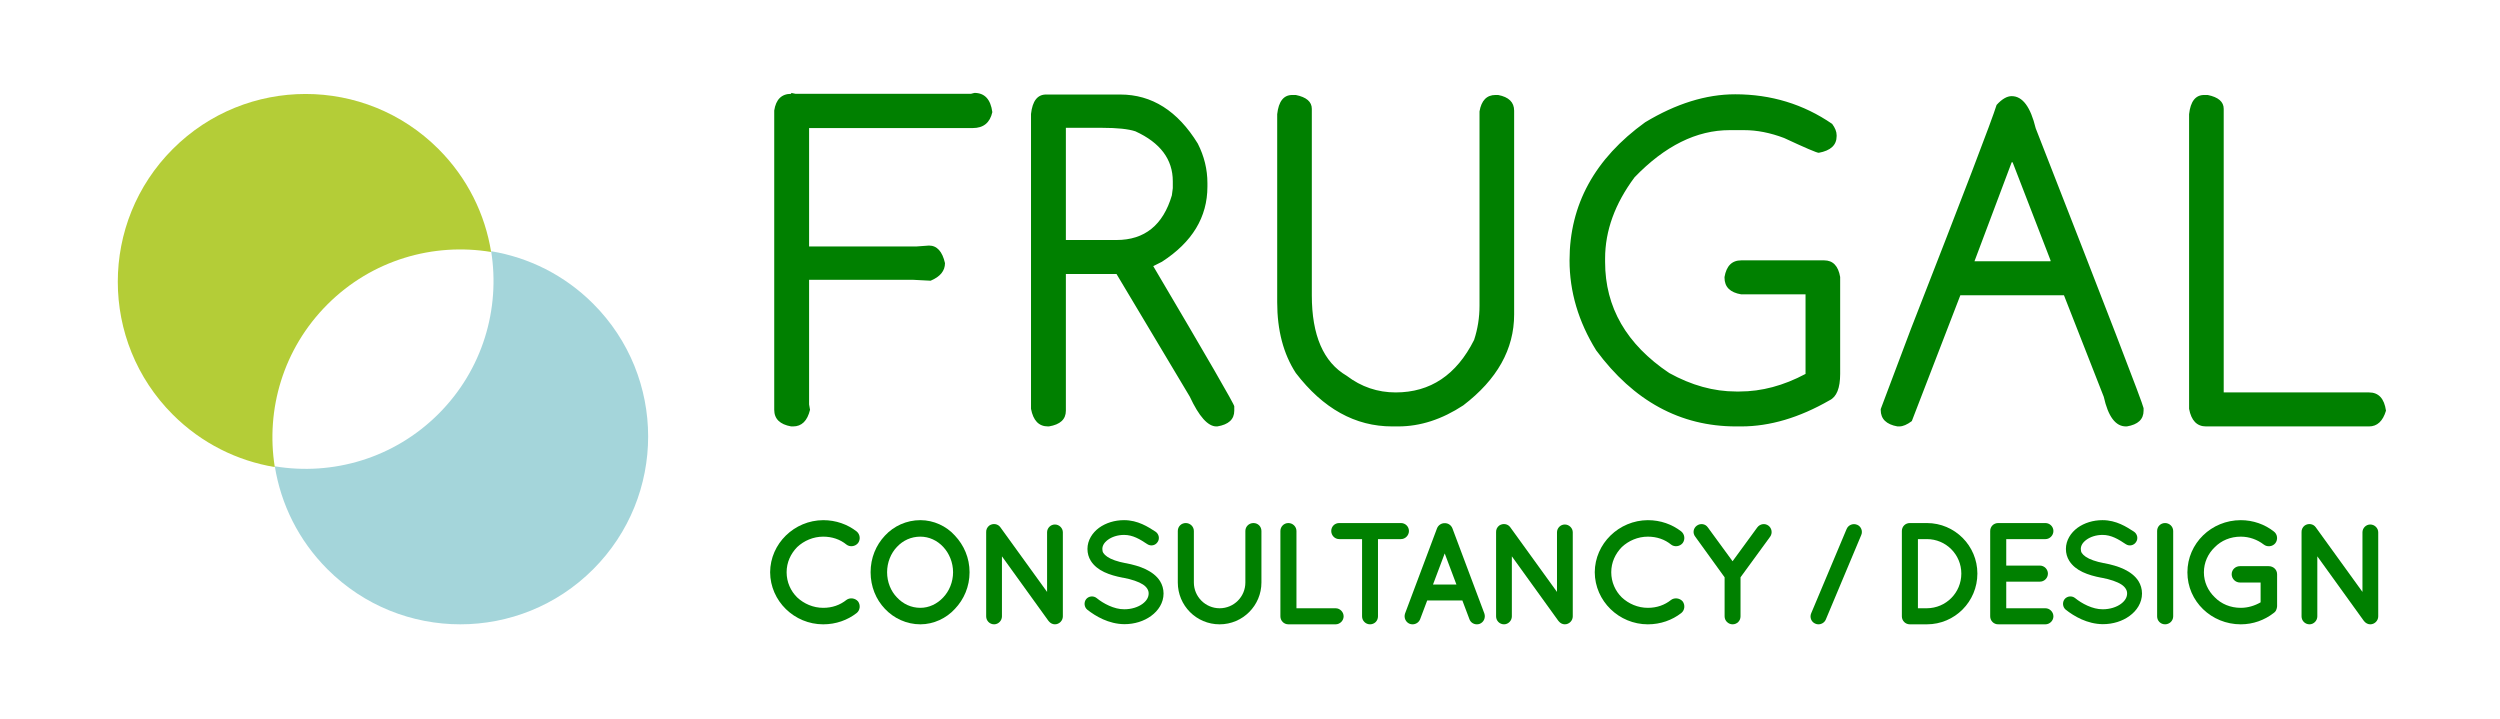
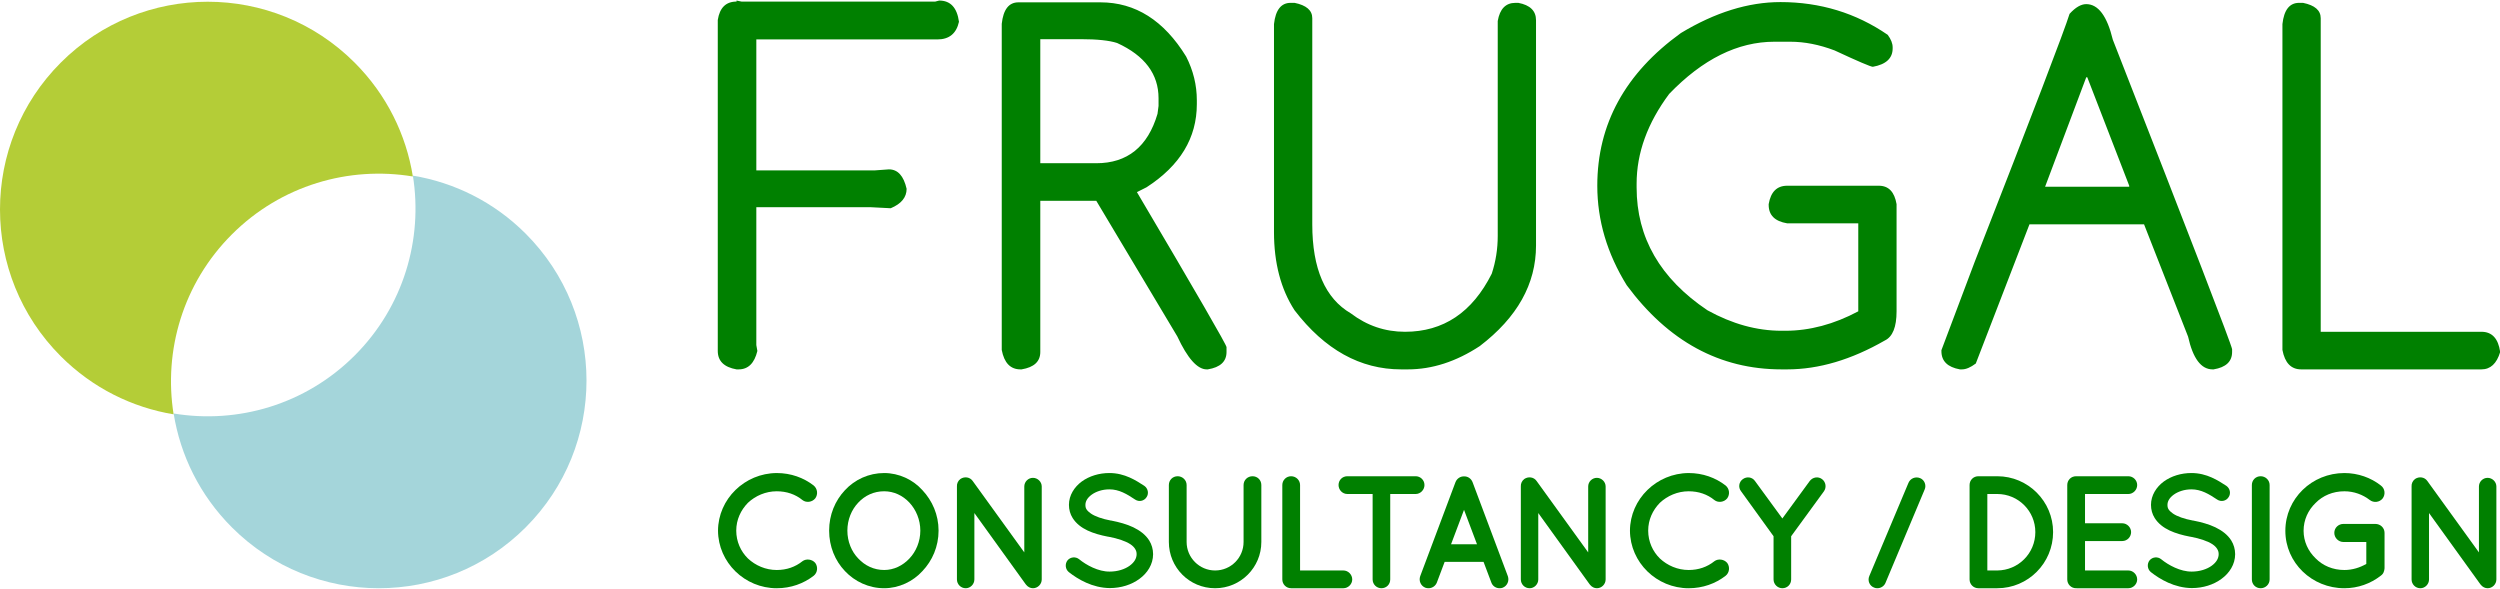
- <svg xmlns="http://www.w3.org/2000/svg" width="751.996" height="216.142" id="svg2" version="1.1">
+ <svg xmlns="http://www.w3.org/2000/svg" width="680" height="160" id="svg2" version="1.1">
  <defs id="defs4" />
-   <g id="layer2" transform="translate(0,-527.9528)" />
-   <g id="layer1" transform="translate(0,-836.2205)">
-     <g aria-label="FRUGAL" transform="scale(1.009122,0.9909603)" style="font-style:normal;font-weight:normal;font-size:13.48px;line-height:0%;font-family:sans-serif;letter-spacing:0px;word-spacing:0px;fill:#008000;fill-opacity:1;stroke:none;stroke-width:1.123" id="text3840-74">
+   <g id="layer2" transform="translate(0,-584.0945)" />
+   <g id="layer1" transform="translate(0,-892.3622)">
+     <g aria-label="FRUGAL" transform="matrix(1.009122,0,0,0.9909603,-37.6525,28.34598)" style="font-style:normal;font-weight:normal;font-size:13.48px;line-height:0%;font-family:sans-serif;letter-spacing:0px;word-spacing:0px;fill:#008000;fill-opacity:1;stroke:none;stroke-width:1.123" id="text3840-74">
      <path id="path112" style="font-style:normal;font-variant:normal;font-weight:normal;font-stretch:normal;font-size:143.783px;line-height:150%;font-family:Comfortaa;-inkscape-font-specification:Comfortaa;letter-spacing:5px;fill:#008000;fill-opacity:1;stroke-width:1.123" d="m 657.014,872.68 h 1.053 q 4.774,0.983 4.774,4.212 V 962.966 h 43.318 q 4.283,0 5.055,5.546 -1.404,4.774 -5.055,4.774 h -48.583 q -4.072,0 -5.055,-5.336 V 878.507 q 0.632,-5.827 4.493,-5.827 z m -57.374,0.351 q 4.844,0 7.161,9.759 31.874,82.984 32.155,84.95 v 0.772 q 0,3.932 -4.985,4.774 h -0.281 q -4.634,0 -6.599,-8.986 L 615.226,933.479 H 584.335 l -14.463,38.192 q -2.106,1.615 -3.721,1.615 h -0.562 q -4.985,-0.913 -4.985,-4.985 v -0.281 l 8.986,-24.291 q 23.519,-61.29 25.555,-68.03 2.387,-2.668 4.493,-2.668 z m 0,20.079 -11.093,30.048 h 22.677 V 922.878 l -11.303,-29.768 z m -82.438,-20.641 q 16.077,0 28.925,8.986 1.334,1.825 1.334,3.44 v 0.281 q 0,4.072 -5.336,5.055 -0.842,0 -10.32,-4.493 -6.178,-2.387 -11.935,-2.387 h -4.283 q -14.814,0 -28.363,14.322 -8.776,12.005 -8.776,24.643 v 1.053 q 0,20.641 19.096,33.699 9.969,5.617 19.939,5.617 h 1.053 q 9.829,0 19.658,-5.336 v -24.151 h -19.166 q -4.985,-0.842 -4.985,-5.055 v -0.211 q 0.842,-5.055 4.985,-5.055 h 24.713 q 3.932,0 4.774,5.055 v 29.417 q 0,6.459 -3.159,8.004 -13.55,7.933 -26.327,7.933 h -1.545 q -24.923,0 -41.703,-23.098 -7.933,-13.058 -7.933,-27.31 0,-25.345 22.536,-41.913 13.831,-8.495 26.819,-8.495 z m -132.004,0.211 h 1.053 q 4.774,0.983 4.774,4.212 v 56.587 q 0,18.254 10.391,24.432 6.529,5.055 14.603,5.055 15.516,0 23.379,-15.937 1.615,-4.985 1.615,-10.391 v -58.974 q 0.842,-4.985 4.774,-4.985 h 0.772 q 4.774,0.913 4.774,4.774 v 61.852 q 0,15.796 -15.165,27.591 -9.548,6.389 -19.377,6.389 h -1.825 q -16.499,0 -28.715,-16.218 -5.546,-8.706 -5.546,-21.483 V 878.507 q 0.632,-5.827 4.493,-5.827 z m -73.381,-0.14 h 22.115 q 14.112,0 23.098,14.884 2.878,5.757 2.878,12.005 v 1.053 q 0,13.901 -13.55,22.817 l -2.598,1.334 q 24.151,41.633 24.151,42.545 v 1.334 q 0,3.932 -5.055,4.774 h -0.281 q -3.791,0 -7.933,-9.057 l -21.834,-37.21 h -15.094 v 41.492 q 0,3.932 -5.055,4.774 h -0.281 q -4.072,0 -5.055,-5.336 v -89.513 q 0.632,-5.897 4.493,-5.897 z m 5.897,10.11 v 34.05 h 15.094 q 12.567,0 16.499,-13.55 l 0.281,-2.176 v -2.106 q 0,-9.969 -11.163,-15.165 -3.159,-1.053 -9.829,-1.053 z m -81.876,-10.601 1.334,0.281 h 52.234 l 1.053,-0.281 q 4.563,0 5.336,5.827 -1.053,4.844 -5.827,4.844 h -48.794 v 35.946 h 31.944 l 3.791,-0.281 q 3.581,0 4.774,5.336 0,3.51 -4.283,5.336 l -5.336,-0.281 h -30.891 v 37.841 l 0.281,1.615 q -1.194,5.055 -5.055,5.055 h -0.562 q -5.055,-0.913 -5.055,-5.055 v -90.847 q 0.772,-5.055 5.055,-5.055 z" />
    </g>
-     <g aria-label="CONSULTANCY / DESIGN" style="font-style:normal;font-weight:normal;font-size:13.056px;line-height:0%;font-family:sans-serif;letter-spacing:0.544px;word-spacing:0px;fill:#008000;fill-opacity:1;stroke:none;stroke-width:1.088" id="text3840-7-9">
+     <g aria-label="CONSULTANCY / DESIGN" style="font-style:normal;font-weight:normal;font-size:13.056px;line-height:0%;font-family:sans-serif;letter-spacing:0.544px;word-spacing:0px;fill:#008000;fill-opacity:1;stroke:none;stroke-width:1.088" id="text3840-7-9" transform="translate(-36.3525,28.34598)">
      <path d="m 247.624,1024.016 c 3.83,0 7.311,-1.262 10.053,-3.394 1.044,-0.827 1.219,-2.394 0.435,-3.482 -0.87,-1.044 -2.481,-1.219 -3.482,-0.479 -1.958,1.567 -4.308,2.394 -7.007,2.394 -3.003,0 -5.788,-1.218 -7.833,-3.133 -1.958,-1.915 -3.177,-4.613 -3.177,-7.572 0,-2.959 1.219,-5.57 3.177,-7.572 2.045,-1.915 4.831,-3.133 7.833,-3.133 2.698,0 5.092,0.827 7.007,2.394 1.001,0.783 2.611,0.609 3.482,-0.479 0.783,-1.088 0.609,-2.611 -0.435,-3.482 -2.742,-2.132 -6.223,-3.394 -10.053,-3.394 -8.704,0.043 -15.928,7.05 -15.971,15.667 0.043,8.66 7.268,15.667 15.971,15.667 z" style="font-style:normal;font-variant:normal;font-weight:bold;font-stretch:normal;font-size:43.519px;line-height:0%;font-family:Quicksand;-inkscape-font-specification:'Quicksand Bold';letter-spacing:-2.5px;word-spacing:0px;fill:#008000;fill-opacity:1;stroke-width:1.088" id="path115" />
      <path d="m 276.847,992.682 c -4.178,0 -8.007,1.784 -10.662,4.657 -2.698,2.872 -4.308,6.702 -4.308,11.01 0,4.308 1.61,8.182 4.308,11.01 2.655,2.829 6.484,4.657 10.662,4.657 0,0 0,0 0,0 4.004,0 7.833,-1.828 10.401,-4.657 2.698,-2.829 4.395,-6.702 4.395,-11.01 0,-4.308 -1.697,-8.138 -4.395,-11.01 -2.568,-2.872 -6.397,-4.657 -10.401,-4.657 z m 6.876,23.239 c -1.828,1.958 -4.265,3.133 -6.876,3.133 -2.785,0 -5.222,-1.175 -7.05,-3.133 -1.828,-1.871 -2.959,-4.613 -2.959,-7.572 0,-2.959 1.131,-5.701 2.959,-7.616 1.828,-1.958 4.265,-3.09 7.05,-3.09 2.611,0 5.048,1.131 6.876,3.09 1.784,1.915 2.959,4.657 2.959,7.616 0,2.959 -1.175,5.701 -2.959,7.572 z" style="font-style:normal;font-variant:normal;font-weight:bold;font-stretch:normal;font-size:43.519px;line-height:0%;font-family:Quicksand;-inkscape-font-specification:'Quicksand Bold';letter-spacing:-2.5px;word-spacing:0px;fill:#008000;fill-opacity:1;stroke-width:1.088" id="path117" />
      <path d="m 301.382,1003.562 13.926,19.323 c 0.043,0.087 0.131,0.174 0.218,0.261 0.435,0.522 1.088,0.87 1.784,0.87 1.306,0 2.394,-1.088 2.394,-2.393 v -25.285 c 0,-1.262 -1.088,-2.35 -2.394,-2.35 -1.306,0 -2.35,1.088 -2.35,2.35 v 17.93 l -14.057,-19.453 c -0.74,-1.044 -2.219,-1.262 -3.307,-0.522 -0.653,0.479 -1.001,1.262 -0.957,2.002 0,0.043 0,0.043 0,0.043 v 25.285 c 0,1.306 1.044,2.393 2.394,2.393 1.262,0 2.35,-1.088 2.35,-2.393 z" style="font-style:normal;font-variant:normal;font-weight:bold;font-stretch:normal;font-size:43.519px;line-height:0%;font-family:Quicksand;-inkscape-font-specification:'Quicksand Bold';letter-spacing:-2.5px;word-spacing:0px;fill:#008000;fill-opacity:1;stroke-width:1.088" id="path119" />
      <path d="m 327.06,1019.62 c 2.481,1.958 6.441,4.308 11.141,4.352 3.09,0 5.919,-0.914 8.051,-2.481 2.176,-1.567 3.743,-3.96 3.743,-6.745 0,-1.349 -0.392,-2.655 -1.044,-3.699 -1.001,-1.61 -2.568,-2.742 -4.352,-3.612 -1.741,-0.827 -3.786,-1.393 -6.006,-1.828 h -0.087 c -2.35,-0.435 -4.308,-1.131 -5.44,-1.915 -0.566,-0.392 -0.957,-0.783 -1.175,-1.131 -0.218,-0.348 -0.305,-0.696 -0.305,-1.218 0,-0.914 0.479,-1.871 1.654,-2.742 1.175,-0.87 2.916,-1.48 4.874,-1.48 2.655,0 4.787,1.306 7.007,2.785 1.044,0.696 2.437,0.392 3.09,-0.653 0.696,-1.001 0.392,-2.394 -0.609,-3.09 -2.219,-1.436 -5.309,-3.482 -9.487,-3.482 -2.829,0 -5.483,0.827 -7.529,2.307 -2.002,1.48 -3.482,3.743 -3.482,6.354 0,1.306 0.348,2.524 1.001,3.568 0.957,1.523 2.394,2.611 4.047,3.394 1.654,0.783 3.569,1.306 5.614,1.697 h 0.087 c 2.568,0.479 4.7,1.219 5.962,2.045 0.653,0.435 1.044,0.87 1.306,1.306 0.261,0.435 0.392,0.827 0.392,1.393 0,1.088 -0.566,2.176 -1.871,3.133 -1.306,0.957 -3.264,1.61 -5.44,1.61 -3.09,0.044 -6.397,-1.784 -8.312,-3.351 -0.957,-0.783 -2.394,-0.653 -3.177,0.305 -0.74,0.957 -0.609,2.393 0.348,3.177 z" style="font-style:normal;font-variant:normal;font-weight:bold;font-stretch:normal;font-size:43.519px;line-height:0%;font-family:Quicksand;-inkscape-font-specification:'Quicksand Bold';letter-spacing:-2.5px;word-spacing:0px;fill:#008000;fill-opacity:1;stroke-width:1.088" id="path121" />
      <path d="m 379.436,1011.439 v -15.493 c 0,-1.349 -1.044,-2.394 -2.394,-2.394 -1.349,0 -2.437,1.044 -2.437,2.394 v 15.493 c 0,4.265 -3.438,7.746 -7.746,7.746 -4.265,0 -7.746,-3.482 -7.746,-7.746 v -15.493 c 0,-1.349 -1.131,-2.394 -2.437,-2.394 -1.349,0 -2.394,1.044 -2.394,2.394 v 15.493 c 0,6.92 5.57,12.577 12.577,12.577 6.963,0 12.577,-5.657 12.577,-12.577 z" style="font-style:normal;font-variant:normal;font-weight:bold;font-stretch:normal;font-size:43.519px;line-height:0%;font-family:Quicksand;-inkscape-font-specification:'Quicksand Bold';letter-spacing:-2.5px;word-spacing:0px;fill:#008000;fill-opacity:1;stroke-width:1.088" id="path123" />
      <path d="m 387.536,1024.016 c 0,0 0,0 0.043,0 0,0 0,0 0.087,0 h 14.1 c 1.262,0 2.394,-1.088 2.394,-2.393 0,-1.349 -1.131,-2.437 -2.394,-2.437 h -11.794 v -23.239 c 0,-1.306 -1.088,-2.394 -2.437,-2.394 -1.349,0 -2.394,1.088 -2.394,2.394 v 25.676 c 0,1.306 1.044,2.393 2.394,2.393 z" style="font-style:normal;font-variant:normal;font-weight:bold;font-stretch:normal;font-size:43.519px;line-height:0%;font-family:Quicksand;-inkscape-font-specification:'Quicksand Bold';letter-spacing:-2.5px;word-spacing:0px;fill:#008000;fill-opacity:1;stroke-width:1.088" id="path125" />
      <path d="m 423.807,995.946 c 0,-1.349 -1.088,-2.394 -2.394,-2.394 H 402.831 c -1.349,0 -2.394,1.044 -2.394,2.394 0,1.306 1.044,2.437 2.394,2.437 h 6.876 v 23.239 c 0,1.349 1.088,2.393 2.394,2.393 1.349,0 2.394,-1.044 2.394,-2.393 v -23.239 h 6.92 c 1.306,0 2.394,-1.131 2.394,-2.437 z" style="font-style:normal;font-variant:normal;font-weight:bold;font-stretch:normal;font-size:43.519px;line-height:0%;font-family:Quicksand;-inkscape-font-specification:'Quicksand Bold';letter-spacing:-2.5px;word-spacing:0px;fill:#008000;fill-opacity:1;stroke-width:1.088" id="path127" />
      <path d="m 442.01,1022.493 c 0.348,0.957 1.262,1.523 2.219,1.523 0.305,0 0.609,-0.043 0.827,-0.131 1.262,-0.479 1.871,-1.871 1.436,-3.133 l -9.618,-25.633 c -0.392,-0.957 -1.306,-1.567 -2.307,-1.523 -0.957,-0.043 -1.915,0.566 -2.307,1.523 l -9.618,25.633 c -0.435,1.262 0.174,2.655 1.436,3.133 0.261,0.087 0.522,0.131 0.827,0.131 0.957,0 1.871,-0.566 2.263,-1.523 l 2.132,-5.657 h 10.575 z m -10.967,-10.445 3.525,-9.357 3.525,9.357 z" style="font-style:normal;font-variant:normal;font-weight:bold;font-stretch:normal;font-size:43.519px;line-height:0%;font-family:Quicksand;-inkscape-font-specification:'Quicksand Bold';letter-spacing:-2.5px;word-spacing:0px;fill:#008000;fill-opacity:1;stroke-width:1.088" id="path129" />
      <path d="m 454.763,1003.562 13.926,19.323 c 0.043,0.087 0.131,0.174 0.218,0.261 0.435,0.522 1.088,0.87 1.784,0.87 1.306,0 2.394,-1.088 2.394,-2.393 v -25.285 c 0,-1.262 -1.088,-2.35 -2.394,-2.35 -1.306,0 -2.35,1.088 -2.35,2.35 v 17.93 l -14.057,-19.453 c -0.74,-1.044 -2.219,-1.262 -3.307,-0.522 -0.653,0.479 -1.001,1.262 -0.957,2.002 0,0.043 0,0.043 0,0.043 v 25.285 c 0,1.306 1.044,2.393 2.394,2.393 1.262,0 2.35,-1.088 2.35,-2.393 z" style="font-style:normal;font-variant:normal;font-weight:bold;font-stretch:normal;font-size:43.519px;line-height:0%;font-family:Quicksand;-inkscape-font-specification:'Quicksand Bold';letter-spacing:-2.5px;word-spacing:0px;fill:#008000;fill-opacity:1;stroke-width:1.088" id="path131" />
      <path d="m 495.672,1024.016 c 3.83,0 7.311,-1.262 10.053,-3.394 1.044,-0.827 1.219,-2.394 0.435,-3.482 -0.87,-1.044 -2.481,-1.219 -3.482,-0.479 -1.958,1.567 -4.308,2.394 -7.007,2.394 -3.003,0 -5.788,-1.218 -7.833,-3.133 -1.958,-1.915 -3.177,-4.613 -3.177,-7.572 0,-2.959 1.219,-5.57 3.177,-7.572 2.045,-1.915 4.831,-3.133 7.833,-3.133 2.698,0 5.092,0.827 7.007,2.394 1.001,0.783 2.611,0.609 3.482,-0.479 0.783,-1.088 0.609,-2.611 -0.435,-3.482 -2.742,-2.132 -6.223,-3.394 -10.053,-3.394 -8.704,0.043 -15.928,7.05 -15.971,15.667 0.043,8.66 7.268,15.667 15.971,15.667 z" style="font-style:normal;font-variant:normal;font-weight:bold;font-stretch:normal;font-size:43.519px;line-height:0%;font-family:Quicksand;-inkscape-font-specification:'Quicksand Bold';letter-spacing:-2.5px;word-spacing:0px;fill:#008000;fill-opacity:1;stroke-width:1.088" id="path133" />
      <path d="m 531.946,994.336 c -1.044,-0.783 -2.524,-0.566 -3.351,0.522 l -7.442,10.183 -7.442,-10.183 c -0.74,-1.088 -2.219,-1.306 -3.307,-0.522 -1.088,0.783 -1.306,2.263 -0.479,3.307 l 8.834,12.229 v 11.75 c 0,1.349 1.131,2.393 2.394,2.393 1.349,0 2.394,-1.044 2.394,-2.393 v -11.75 l 8.921,-12.229 c 0.74,-1.044 0.522,-2.524 -0.522,-3.307 z" style="font-style:normal;font-variant:normal;font-weight:bold;font-stretch:normal;font-size:43.519px;line-height:0%;font-family:Quicksand;-inkscape-font-specification:'Quicksand Bold';letter-spacing:-2.5px;word-spacing:0px;fill:#008000;fill-opacity:1;stroke-width:1.088" id="path135" />
      <path d="m 546.107,1023.842 c 0.261,0.131 0.609,0.174 0.87,0.174 0.914,0 1.828,-0.522 2.219,-1.436 l 10.662,-25.415 c 0.522,-1.175 -0.043,-2.611 -1.219,-3.09 -1.262,-0.522 -2.655,0.043 -3.177,1.262 l -10.662,25.372 c -0.522,1.218 0.043,2.655 1.306,3.133 z" style="font-style:normal;font-variant:normal;font-weight:bold;font-stretch:normal;font-size:43.519px;line-height:0%;font-family:Quicksand;-inkscape-font-specification:'Quicksand Bold';letter-spacing:-2.5px;word-spacing:0px;fill:#008000;fill-opacity:1;stroke-width:1.088" id="path137" />
      <path d="m 574.471,1024.016 c 0,0 0,0 0,0 0,0 0,0 0,0 h 5.135 c 8.399,0 15.188,-6.832 15.188,-15.275 0,-8.356 -6.789,-15.188 -15.188,-15.188 h -5.135 c 0,0 0,0 0,0 0,0 0,0 0,0 -1.349,0 -2.394,1.044 -2.394,2.394 v 25.676 c 0,1.306 1.044,2.393 2.394,2.393 z m 2.437,-25.633 h 2.698 c 5.745,0 10.358,4.657 10.358,10.358 0,5.788 -4.613,10.401 -10.358,10.444 h -2.698 z" style="font-style:normal;font-variant:normal;font-weight:bold;font-stretch:normal;font-size:43.519px;line-height:0%;font-family:Quicksand;-inkscape-font-specification:'Quicksand Bold';letter-spacing:-2.5px;word-spacing:0px;fill:#008000;fill-opacity:1;stroke-width:1.088" id="path139" />
-       <path d="m 601.04,1024.016 c 0,0 0.043,-0.043 0.043,-0.043 0,0 0,0.043 0.087,0.043 h 14.1 c 1.262,0 2.394,-1.088 2.394,-2.393 0,-1.349 -1.131,-2.437 -2.394,-2.437 h -11.794 v -8.007 h 10.14 c 1.306,0 2.394,-1.088 2.394,-2.437 0,-1.262 -1.088,-2.393 -2.394,-2.393 h -10.14 v -7.964 h 11.794 c 1.262,0 2.394,-1.088 2.394,-2.437 0,-1.349 -1.131,-2.394 -2.394,-2.394 h -14.1 c -0.087,0 -0.087,0 -0.087,0 0,0 -0.043,0 -0.043,0 -1.349,0 -2.394,1.044 -2.394,2.394 v 25.676 c 0,1.306 1.044,2.393 2.394,2.393 z" style="font-style:normal;font-variant:normal;font-weight:bold;font-stretch:normal;font-size:43.519px;line-height:0%;font-family:Quicksand;-inkscape-font-specification:'Quicksand Bold';letter-spacing:-2.5px;word-spacing:0px;fill:#008000;fill-opacity:1;stroke-width:1.088" id="path141" />
+       <path d="m 601.04,1024.016 c 0,0 0.043,-0.043 0.043,-0.043 0,0 0,0.043 0.087,0.043 h 14.1 c 1.262,0 2.394,-1.088 2.394,-2.393 0,-1.349 -1.131,-2.437 -2.394,-2.437 H 603.477 v -8.007 h 10.14 c 1.306,0 2.394,-1.088 2.394,-2.437 0,-1.262 -1.088,-2.393 -2.394,-2.393 H 603.477 v -7.964 h 11.794 c 1.262,0 2.394,-1.088 2.394,-2.437 0,-1.349 -1.131,-2.394 -2.394,-2.394 H 601.171 c -0.087,0 -0.087,0 -0.087,0 0,0 -0.043,0 -0.043,0 -1.349,0 -2.394,1.044 -2.394,2.394 v 25.676 c 0,1.306 1.044,2.393 2.394,2.393 z" style="font-style:normal;font-variant:normal;font-weight:bold;font-stretch:normal;font-size:43.519px;line-height:0%;font-family:Quicksand;-inkscape-font-specification:'Quicksand Bold';letter-spacing:-2.5px;word-spacing:0px;fill:#008000;fill-opacity:1;stroke-width:1.088" id="path141" />
      <path d="m 621.377,1019.62 c 2.481,1.958 6.441,4.308 11.141,4.352 3.09,0 5.919,-0.914 8.051,-2.481 2.176,-1.567 3.743,-3.96 3.743,-6.745 0,-1.349 -0.392,-2.655 -1.044,-3.699 -1.001,-1.61 -2.568,-2.742 -4.352,-3.612 -1.741,-0.827 -3.786,-1.393 -6.006,-1.828 h -0.087 c -2.35,-0.435 -4.308,-1.131 -5.44,-1.915 -0.566,-0.392 -0.957,-0.783 -1.175,-1.131 -0.218,-0.348 -0.305,-0.696 -0.305,-1.218 0,-0.914 0.479,-1.871 1.654,-2.742 1.175,-0.87 2.916,-1.48 4.874,-1.48 2.655,0 4.787,1.306 7.007,2.785 1.044,0.696 2.437,0.392 3.09,-0.653 0.696,-1.001 0.392,-2.394 -0.609,-3.09 -2.219,-1.436 -5.309,-3.482 -9.487,-3.482 -2.829,0 -5.483,0.827 -7.529,2.307 -2.002,1.48 -3.482,3.743 -3.482,6.354 0,1.306 0.348,2.524 1.001,3.568 0.957,1.523 2.394,2.611 4.047,3.394 1.654,0.783 3.569,1.306 5.614,1.697 h 0.087 c 2.568,0.479 4.7,1.219 5.962,2.045 0.653,0.435 1.044,0.87 1.306,1.306 0.261,0.435 0.392,0.827 0.392,1.393 0,1.088 -0.566,2.176 -1.871,3.133 -1.306,0.957 -3.264,1.61 -5.44,1.61 -3.09,0.044 -6.397,-1.784 -8.312,-3.351 -0.957,-0.783 -2.394,-0.653 -3.177,0.305 -0.74,0.957 -0.609,2.393 0.348,3.177 z" style="font-style:normal;font-variant:normal;font-weight:bold;font-stretch:normal;font-size:43.519px;line-height:0%;font-family:Quicksand;-inkscape-font-specification:'Quicksand Bold';letter-spacing:-2.5px;word-spacing:0px;fill:#008000;fill-opacity:1;stroke-width:1.088" id="path143" />
      <path d="m 648.86,1021.622 c 0,1.349 1.044,2.393 2.394,2.393 1.306,0 2.437,-1.044 2.437,-2.393 v -25.676 c 0,-1.349 -1.131,-2.394 -2.437,-2.394 -1.349,0 -2.394,1.044 -2.394,2.394 z" style="font-style:normal;font-variant:normal;font-weight:bold;font-stretch:normal;font-size:43.519px;line-height:0%;font-family:Quicksand;-inkscape-font-specification:'Quicksand Bold';letter-spacing:-2.5px;word-spacing:0px;fill:#008000;fill-opacity:1;stroke-width:1.088" id="path145" />
      <path d="m 674.024,1024.016 c 3.699,0 7.137,-1.262 9.879,-3.394 0.435,-0.305 0.696,-0.653 0.827,-1.044 0,0 0,-0.043 0,-0.043 0.043,-0.087 0.043,-0.131 0.087,-0.218 0.043,-0.261 0.131,-0.435 0.131,-0.74 v -9.618 c 0,-1.393 -1.131,-2.437 -2.524,-2.437 0,0 0,0 -0.043,0 0,0 0,0 -0.043,0 h -8.573 c -1.349,0 -2.481,1.044 -2.481,2.437 0,1.349 1.131,2.481 2.481,2.481 h 6.223 v 5.962 c -1.741,1.001 -3.786,1.654 -5.962,1.654 -3.133,0 -5.875,-1.175 -7.833,-3.177 -2.045,-1.958 -3.264,-4.613 -3.264,-7.485 0,-2.959 1.219,-5.614 3.264,-7.572 1.958,-2.002 4.7,-3.177 7.833,-3.177 2.611,0 5.005,0.914 6.876,2.35 1.088,0.87 2.698,0.653 3.525,-0.392 0.827,-1.088 0.653,-2.698 -0.479,-3.525 -2.698,-2.132 -6.223,-3.394 -9.922,-3.394 -8.834,0 -16.058,6.963 -16.058,15.71 0,8.704 7.224,15.623 16.058,15.623 0,0 0,0 0,0 z" style="font-style:normal;font-variant:normal;font-weight:bold;font-stretch:normal;font-size:43.519px;line-height:0%;font-family:Quicksand;-inkscape-font-specification:'Quicksand Bold';letter-spacing:-2.5px;word-spacing:0px;fill:#008000;fill-opacity:1;stroke-width:1.088" id="path147" />
      <path d="m 697.046,1003.562 13.926,19.323 c 0.043,0.087 0.131,0.174 0.218,0.261 0.435,0.522 1.088,0.87 1.784,0.87 1.306,0 2.394,-1.088 2.394,-2.393 v -25.285 c 0,-1.262 -1.088,-2.35 -2.394,-2.35 -1.306,0 -2.35,1.088 -2.35,2.35 v 17.93 l -14.057,-19.453 c -0.74,-1.044 -2.219,-1.262 -3.307,-0.522 -0.653,0.479 -1.001,1.262 -0.957,2.002 0,0.043 0,0.043 0,0.043 v 25.285 c 0,1.306 1.044,2.393 2.394,2.393 1.262,0 2.35,-1.088 2.35,-2.393 z" style="font-style:normal;font-variant:normal;font-weight:bold;font-stretch:normal;font-size:43.519px;line-height:0%;font-family:Quicksand;-inkscape-font-specification:'Quicksand Bold';letter-spacing:-2.5px;word-spacing:0px;fill:#008000;fill-opacity:1;stroke-width:1.088" id="path149" />
    </g>
-     <path style="fill:#b4cd37;fill-opacity:1;fill-rule:evenodd;stroke:none" d="m 131.879,881.036 c -22.064,-22.064 -57.834,-22.064 -79.898,10e-5 -22.064,22.064 -22.064,57.834 0,79.898 8.661,8.661 19.447,13.918 30.675,15.779 -2.761,-17.278 2.508,-35.598 15.826,-48.917 13.403,-13.403 31.872,-18.66 49.247,-15.779 -1.814,-11.342 -7.107,-22.238 -15.85,-30.981 z" id="path2985" />
-     <path style="fill:#a4d5da;fill-opacity:1;fill-rule:evenodd;stroke:none" d="m 98.515,1007.468 c 22.064,22.064 57.834,22.064 79.898,0 22.064,-22.064 22.064,-57.834 0,-79.898 -8.661,-8.661 -19.447,-13.918 -30.675,-15.779 2.761,17.279 -2.508,35.598 -15.826,48.917 -13.403,13.403 -31.872,18.66 -49.247,15.779 1.814,11.342 7.107,22.238 15.85,30.981 z" id="path2985-9" />
+     <path style="fill:#b4cd37;fill-opacity:1;fill-rule:evenodd;stroke:none" d="m 96.446,909.382 c -22.064,-22.064 -57.834,-22.064 -79.898,10e-5 -22.064,22.064 -22.064,57.834 0,79.898 8.661,8.661 19.447,13.918 30.675,15.779 -2.761,-17.279 2.508,-35.598 15.826,-48.917 13.403,-13.403 31.872,-18.66 49.247,-15.779 -1.814,-11.342 -7.107,-22.238 -15.85,-30.981 z" id="path2985" />
+     <path style="fill:#a4d5da;fill-opacity:1;fill-rule:evenodd;stroke:none" d="m 63.082,1035.814 c 22.064,22.064 57.834,22.064 79.898,0 22.064,-22.064 22.064,-57.834 0,-79.898 -8.661,-8.661 -19.447,-13.918 -30.675,-15.779 2.761,17.279 -2.508,35.598 -15.826,48.917 -13.403,13.403 -31.872,18.66 -49.247,15.779 1.814,11.342 7.107,22.238 15.85,30.981 z" id="path2985-9" />
    <flowRoot xml:space="preserve" id="flowRoot2997" style="font-style:normal;font-weight:normal;line-height:0.01%;font-family:sans-serif;letter-spacing:0px;word-spacing:0px;fill:#000000;fill-opacity:1;stroke:none" transform="translate(0,821.2677)">
      <flowRegion id="flowRegion2999" style="font-family:sans-serif">
        <rect id="rect3001" width="257.627" height="356.935" x="-60.449" y="-98.495" style="font-family:sans-serif" />
      </flowRegion>
      <flowPara id="flowPara3003" style="font-size:40px;line-height:1.25;font-family:sans-serif"> </flowPara>
    </flowRoot>
  </g>
</svg>
